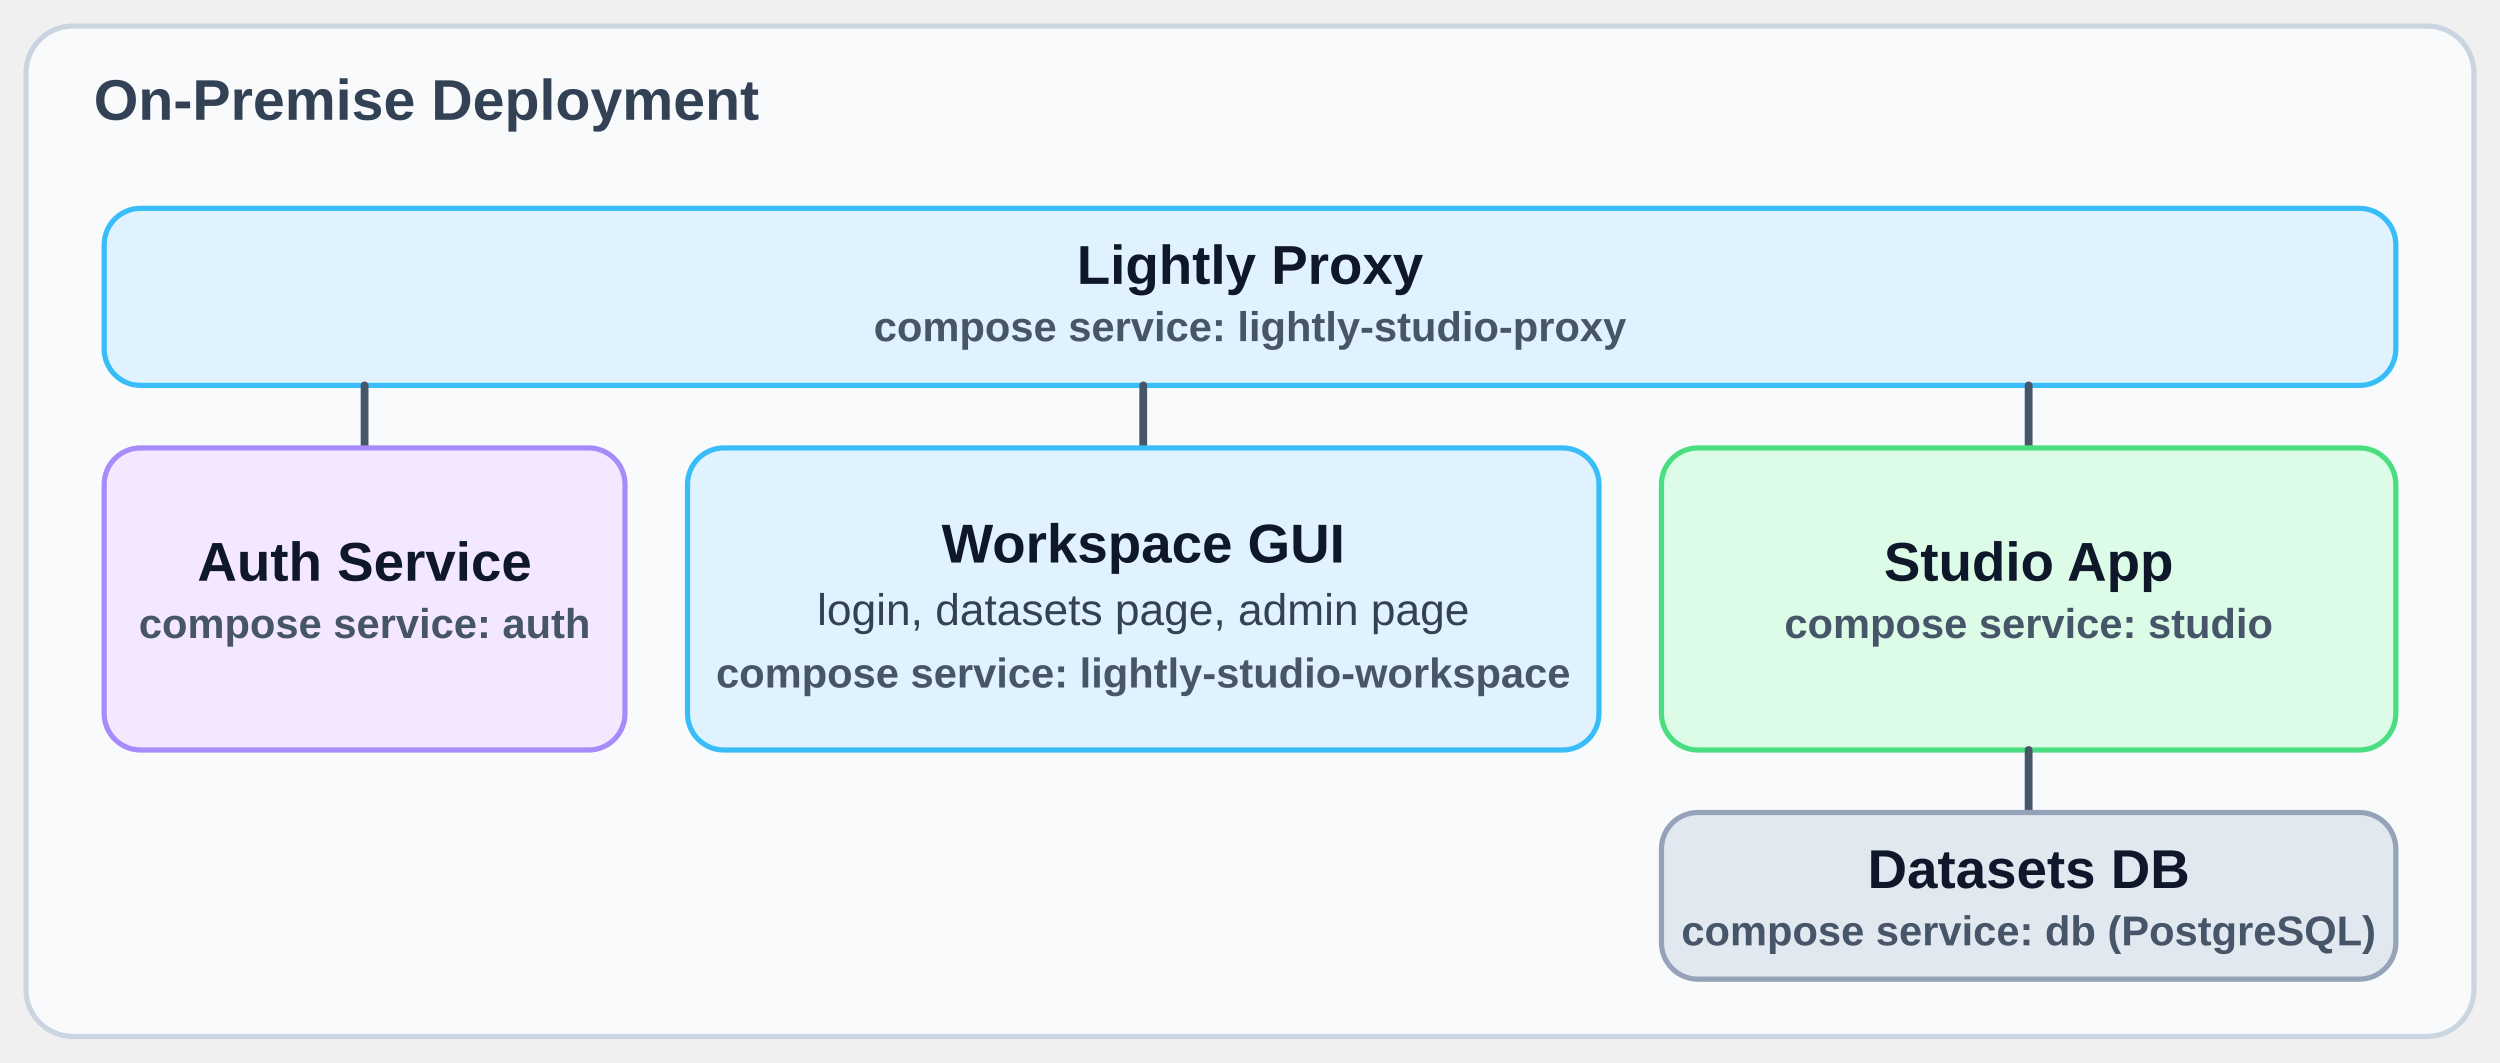
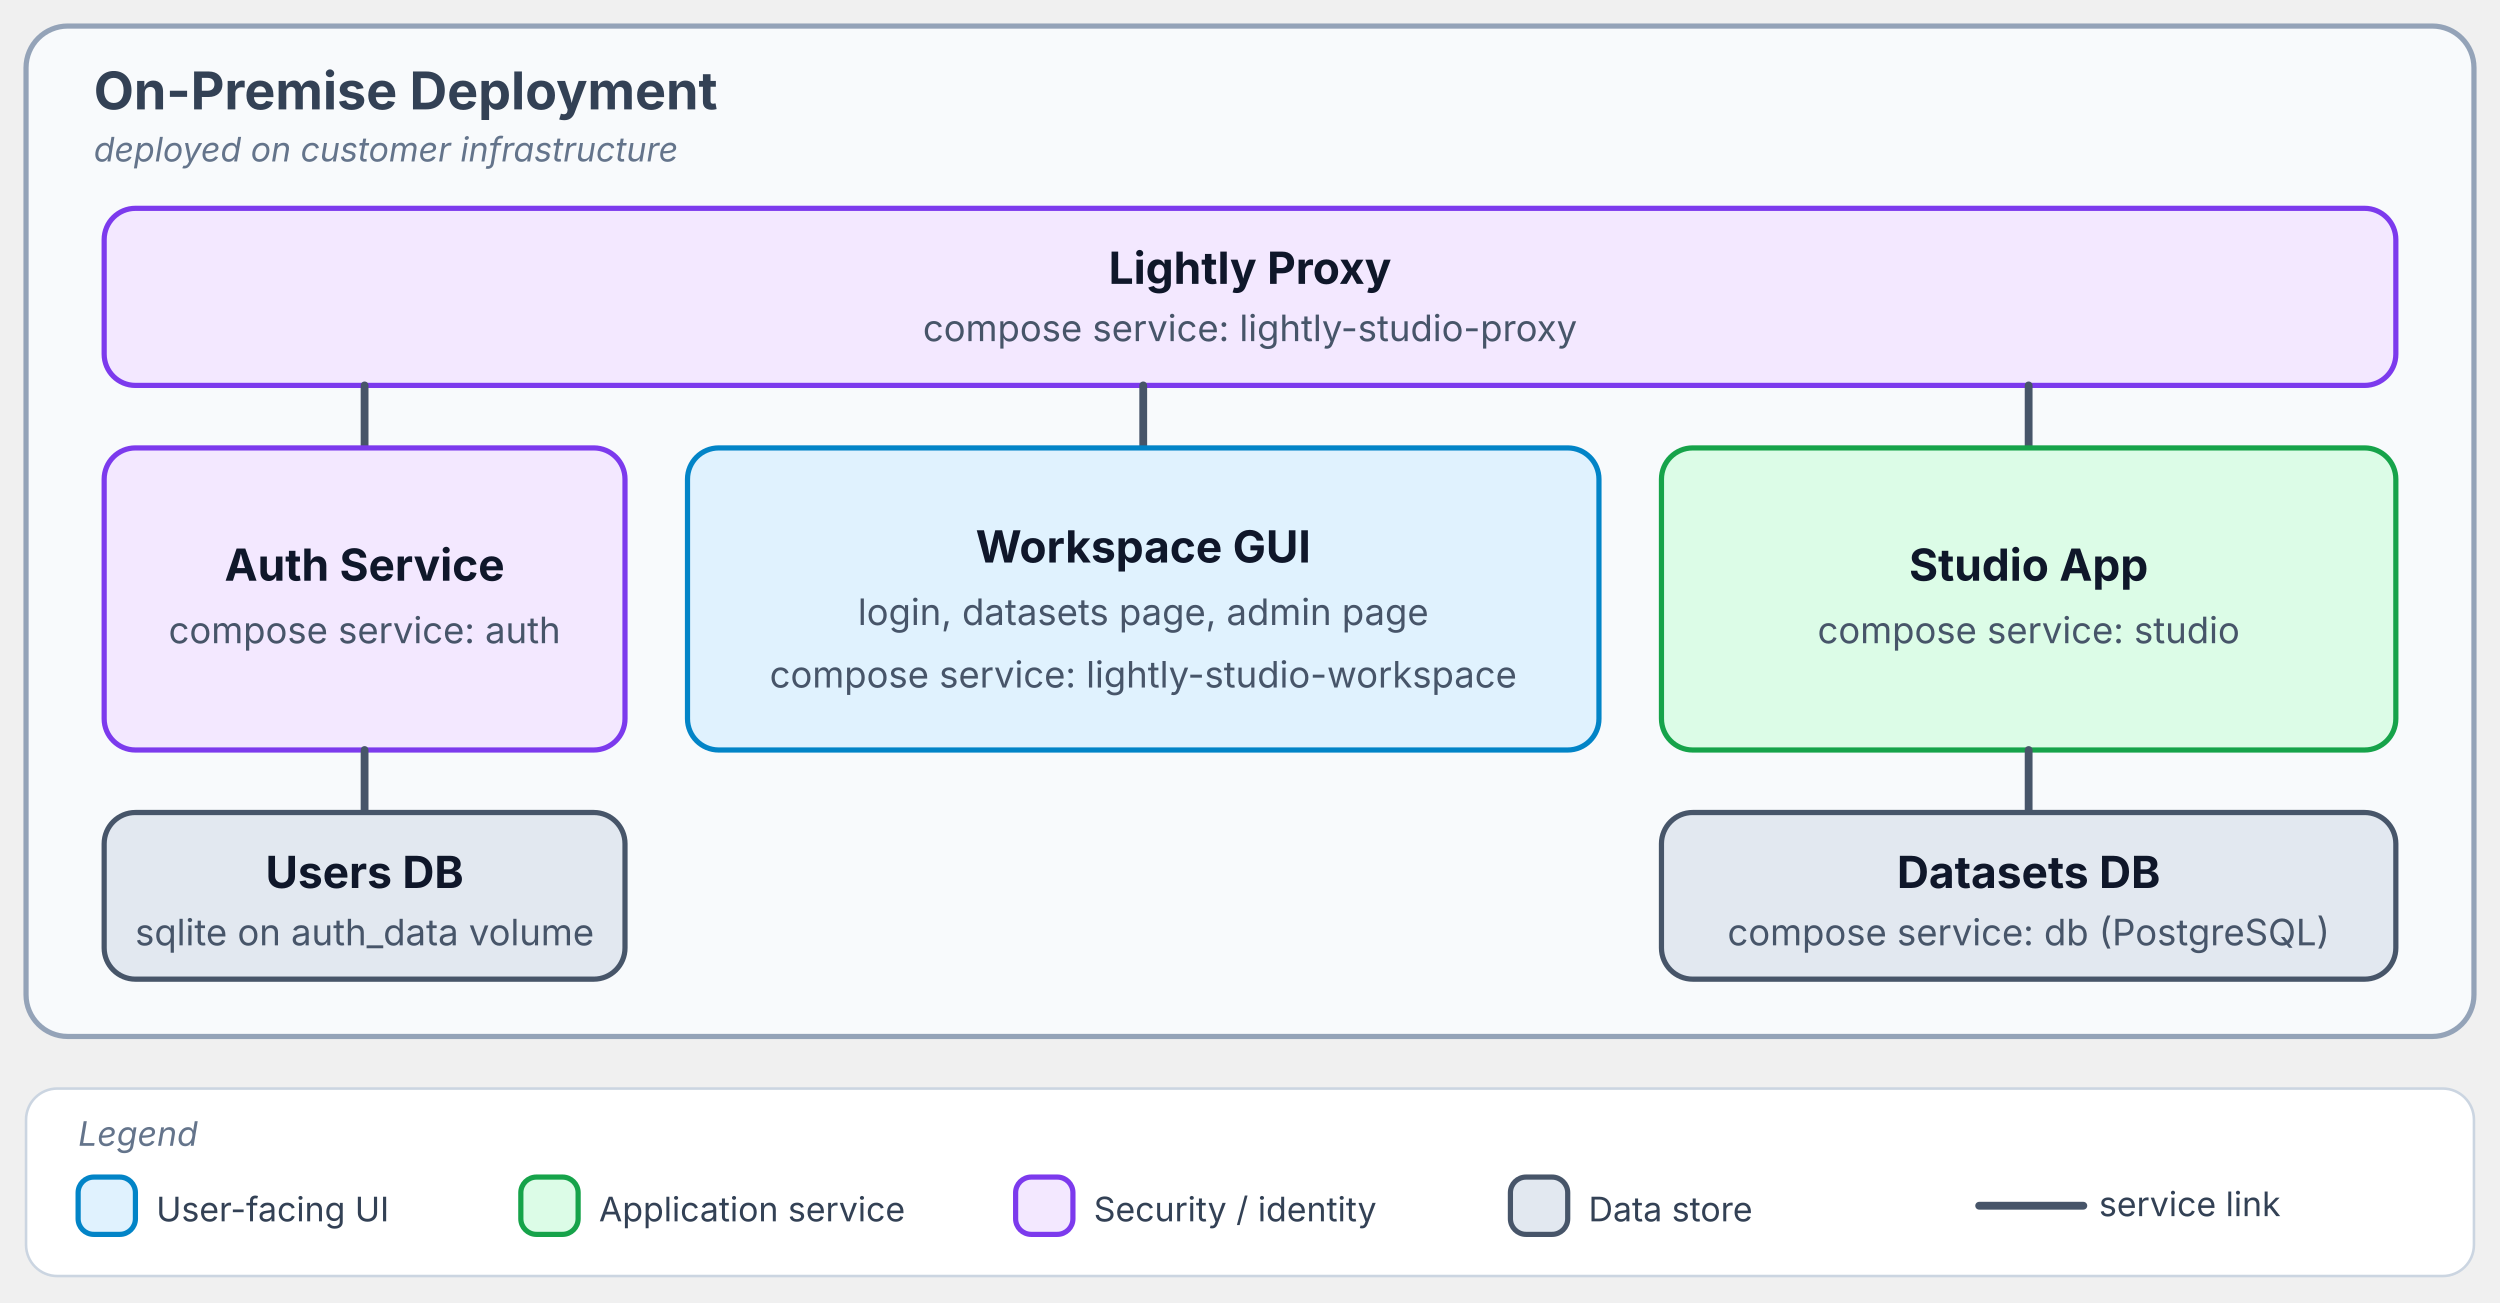
- <svg xmlns="http://www.w3.org/2000/svg" viewBox="0 0 960 408" role="img" aria-labelledby="title desc">
+ <svg xmlns="http://www.w3.org/2000/svg" viewBox="0 0 960 500" role="img" aria-labelledby="title desc">
  <defs>
    <style>
-       .panel { fill: #f8fafc; stroke: #cbd5e1; stroke-width: 2; }
-       .node-blue { fill: #e0f2fe; stroke: #38bdf8; stroke-width: 2; }
-       .node-green { fill: #dcfce7; stroke: #4ade80; stroke-width: 2; }
-       .node-violet { fill: #f3e8ff; stroke: #a78bfa; stroke-width: 2; }
-       .node-slate { fill: #e2e8f0; stroke: #94a3b8; stroke-width: 2; }
-       .panel-title { fill: #334155; font-family: Arial, sans-serif; font-size: 22px; font-weight: 700; }
-       .label { fill: #0f172a; font-family: Arial, sans-serif; font-size: 21px; font-weight: 700; }
-       .small { fill: #334155; font-family: Arial, sans-serif; font-size: 17px; }
-       .service-name { fill: #475569; font-family: Arial, sans-serif; font-size: 16px; font-weight: 600; }
+       .panel-enterprise { fill: #f8fafc; stroke: #94a3b8; stroke-width: 2; }
+       .node-ui { fill: #e0f2fe; stroke: #0284c7; stroke-width: 2; }
+       .node-service { fill: #dcfce7; stroke: #16a34a; stroke-width: 2; }
+       .node-security { fill: #f3e8ff; stroke: #7c3aed; stroke-width: 2; }
+       .node-data { fill: #e2e8f0; stroke: #475569; stroke-width: 2; }
+       .panel-title { fill: #334155; font-family: -apple-system, "Segoe UI", Inter, Arial, sans-serif; font-size: 20px; font-weight: 700; }
+       .panel-subtitle { fill: #64748b; font-family: -apple-system, "Segoe UI", Inter, Arial, sans-serif; font-size: 13px; font-style: italic; }
+       .label { fill: #0f172a; font-family: -apple-system, "Segoe UI", Inter, Arial, sans-serif; font-size: 17px; font-weight: 700; }
+       .small { fill: #475569; font-family: -apple-system, "Segoe UI", Inter, Arial, sans-serif; font-size: 14px; }
+       .legend-text { fill: #334155; font-family: -apple-system, "Segoe UI", Inter, Arial, sans-serif; font-size: 13px; }
+       .edge { stroke: #475569; stroke-width: 3; stroke-linecap: round; fill: none; }
    </style>
  </defs>
-   <rect class="panel" x="10" y="10" width="940" height="388" rx="18" ry="18" />
-   <text class="panel-title" x="36" y="46">On-Premise Deployment</text>
-   <rect class="node-blue" x="40" y="80" width="880" height="68" rx="14" ry="14" />
-   <text class="label" x="480" y="109" text-anchor="middle">Lightly Proxy</text>
-   <text class="service-name" x="480" y="131" text-anchor="middle">compose service: lightly-studio-proxy</text>
-   <line x1="140" y1="148" x2="140" y2="172" stroke="#475569" stroke-width="3" stroke-linecap="round" />
-   <line x1="439" y1="148" x2="439" y2="172" stroke="#475569" stroke-width="3" stroke-linecap="round" />
-   <line x1="779" y1="148" x2="779" y2="172" stroke="#475569" stroke-width="3" stroke-linecap="round" />
-   <rect class="node-violet" x="40" y="172" width="200" height="116" rx="14" ry="14" />
-   <text class="label" x="140" y="223" text-anchor="middle">Auth Service</text>
-   <text class="service-name" x="140" y="245" text-anchor="middle">compose service: auth</text>
-   <rect class="node-blue" x="264" y="172" width="350" height="116" rx="14" ry="14" />
-   <text class="label" x="439" y="216" text-anchor="middle">Workspace GUI</text>
-   <text class="small" x="439" y="240" text-anchor="middle">login, datasets page, admin page</text>
-   <text class="service-name" x="439" y="264" text-anchor="middle">compose service: lightly-studio-workspace</text>
-   <rect class="node-green" x="638" y="172" width="282" height="116" rx="14" ry="14" />
-   <text class="label" x="779" y="223" text-anchor="middle">Studio App</text>
-   <text class="service-name" x="779" y="245" text-anchor="middle">compose service: studio</text>
-   <line x1="779" y1="288" x2="779" y2="312" stroke="#475569" stroke-width="3" stroke-linecap="round" />
-   <rect class="node-slate" x="638" y="312" width="282" height="64" rx="14" ry="14" />
-   <text class="label" x="779" y="341" text-anchor="middle">Datasets DB</text>
-   <text class="service-name" x="779" y="363" text-anchor="middle">compose service: db (PostgreSQL)</text>
+   <rect class="panel-enterprise" x="10" y="10" width="940" height="388" rx="16" ry="16" />
+   <text class="panel-title" x="36" y="42">On-Premise Deployment</text>
+   <text class="panel-subtitle" x="36" y="62">deployed on customer infrastructure</text>
+   <g>
+     <rect class="node-security" x="40" y="80" width="880" height="68" rx="12" ry="12" />
+     <text class="label" x="480" y="109" text-anchor="middle">Lightly Proxy</text>
+     <text class="small" x="480" y="131" text-anchor="middle">compose service: lightly-studio-proxy</text>
+   </g>
+   <line class="edge" x1="140" y1="148" x2="140" y2="172" />
+   <line class="edge" x1="439" y1="148" x2="439" y2="172" />
+   <line class="edge" x1="779" y1="148" x2="779" y2="172" />
+   <g>
+     <rect class="node-security" x="40" y="172" width="200" height="116" rx="12" ry="12" />
+     <text class="label" x="140" y="223" text-anchor="middle">Auth Service</text>
+     <text class="small" x="140" y="247" text-anchor="middle">compose service: auth</text>
+   </g>
+   <g>
+     <rect class="node-ui" x="264" y="172" width="350" height="116" rx="12" ry="12" />
+     <text class="label" x="439" y="216" text-anchor="middle">Workspace GUI</text>
+     <text class="small" x="439" y="240" text-anchor="middle">login, datasets page, admin page</text>
+     <text class="small" x="439" y="264" text-anchor="middle">compose service: lightly-studio-workspace</text>
+   </g>
+   <g>
+     <rect class="node-service" x="638" y="172" width="282" height="116" rx="12" ry="12" />
+     <text class="label" x="779" y="223" text-anchor="middle">Studio App</text>
+     <text class="small" x="779" y="247" text-anchor="middle">compose service: studio</text>
+   </g>
+   <line class="edge" x1="779" y1="288" x2="779" y2="312" />
+   <line class="edge" x1="140" y1="288" x2="140" y2="312" />
+   <g>
+     <rect class="node-data" x="638" y="312" width="282" height="64" rx="12" ry="12" />
+     <text class="label" x="779" y="341" text-anchor="middle">Datasets DB</text>
+     <text class="small" x="779" y="363" text-anchor="middle">compose service: db (PostgreSQL)</text>
+   </g>
+   <g>
+     <rect class="node-data" x="40" y="312" width="200" height="64" rx="12" ry="12" />
+     <text class="label" x="140" y="341" text-anchor="middle">Users DB</text>
+     <text class="small" x="140" y="363" text-anchor="middle">sqlite on auth_data volume</text>
+   </g>
+   <g>
+     <rect x="10" y="418" width="940" height="72" rx="12" ry="12" fill="#ffffff" stroke="#cbd5e1" stroke-width="1" />
+     <text class="panel-subtitle" x="30" y="440">Legend</text>
+     <rect class="node-ui" x="30" y="452" width="22" height="22" rx="6" ry="6" />
+     <text class="legend-text" x="60" y="469">User-facing UI</text>
+     <rect class="node-service" x="200" y="452" width="22" height="22" rx="6" ry="6" />
+     <text class="legend-text" x="230" y="469">Application service</text>
+     <rect class="node-security" x="390" y="452" width="22" height="22" rx="6" ry="6" />
+     <text class="legend-text" x="420" y="469">Security / identity</text>
+     <rect class="node-data" x="580" y="452" width="22" height="22" rx="6" ry="6" />
+     <text class="legend-text" x="610" y="469">Data store</text>
+     <line class="edge" x1="760" y1="463" x2="800" y2="463" />
+     <text class="legend-text" x="806" y="467">service link</text>
+   </g>
</svg>
